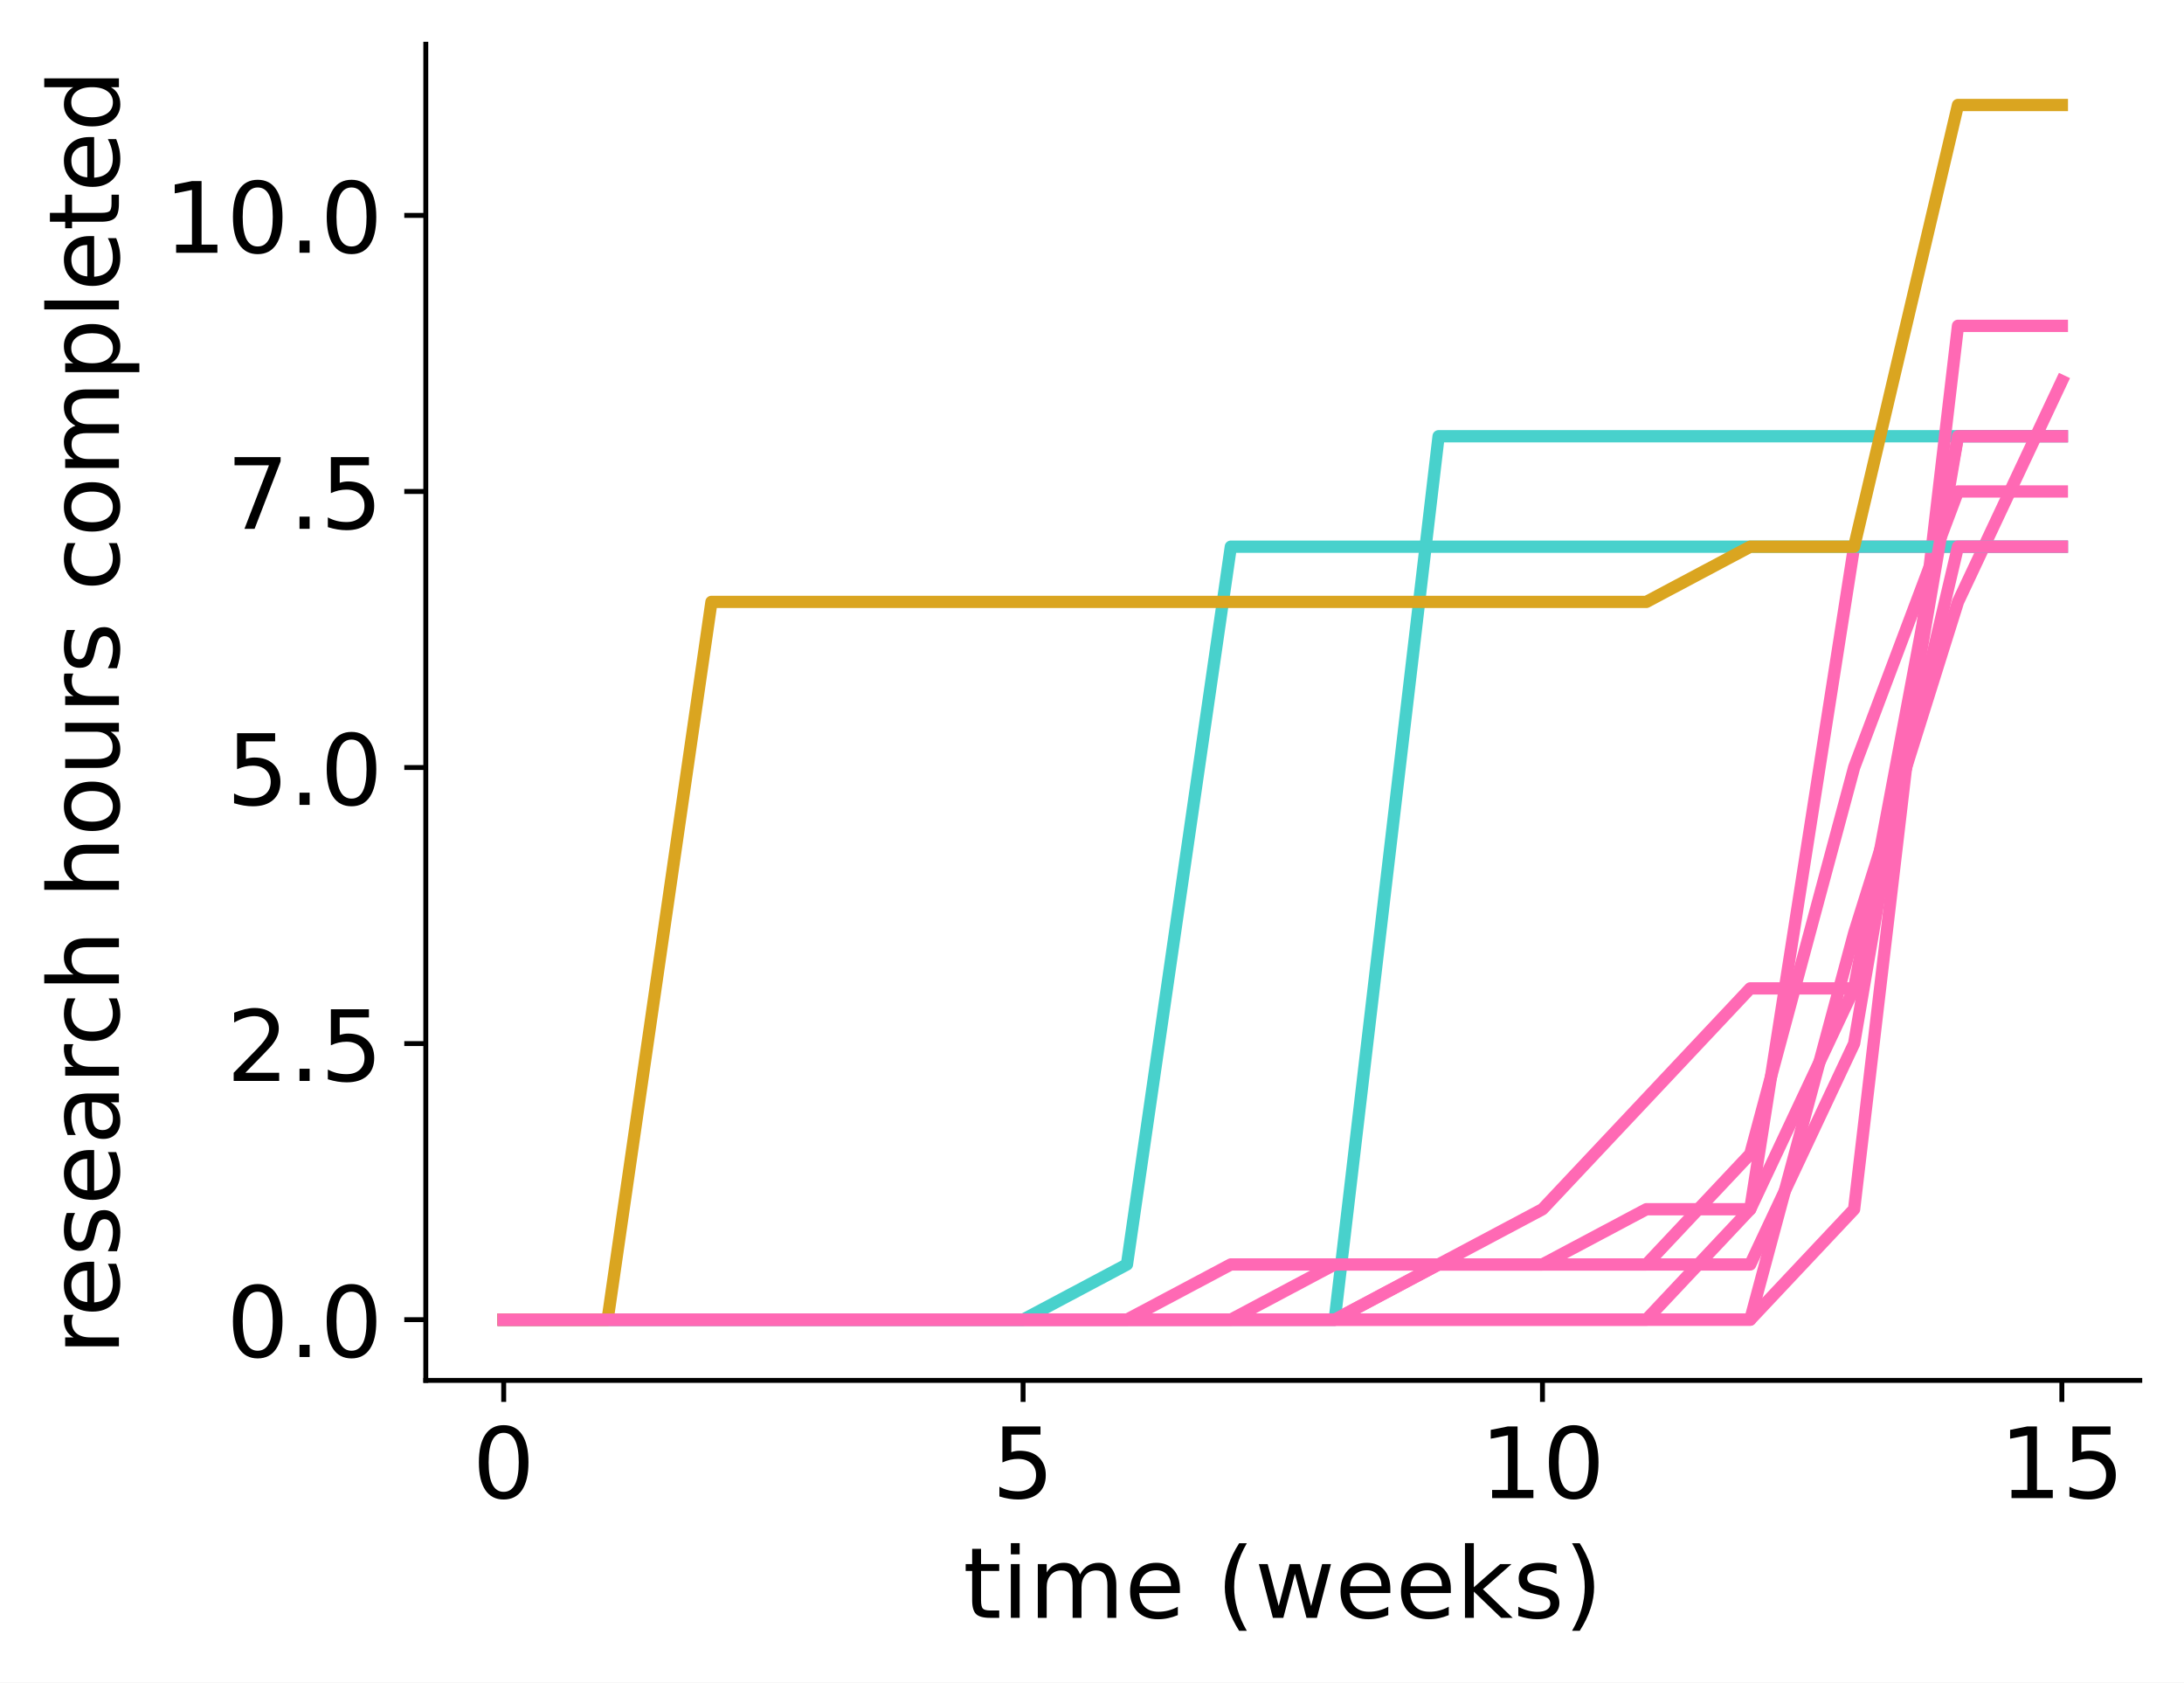
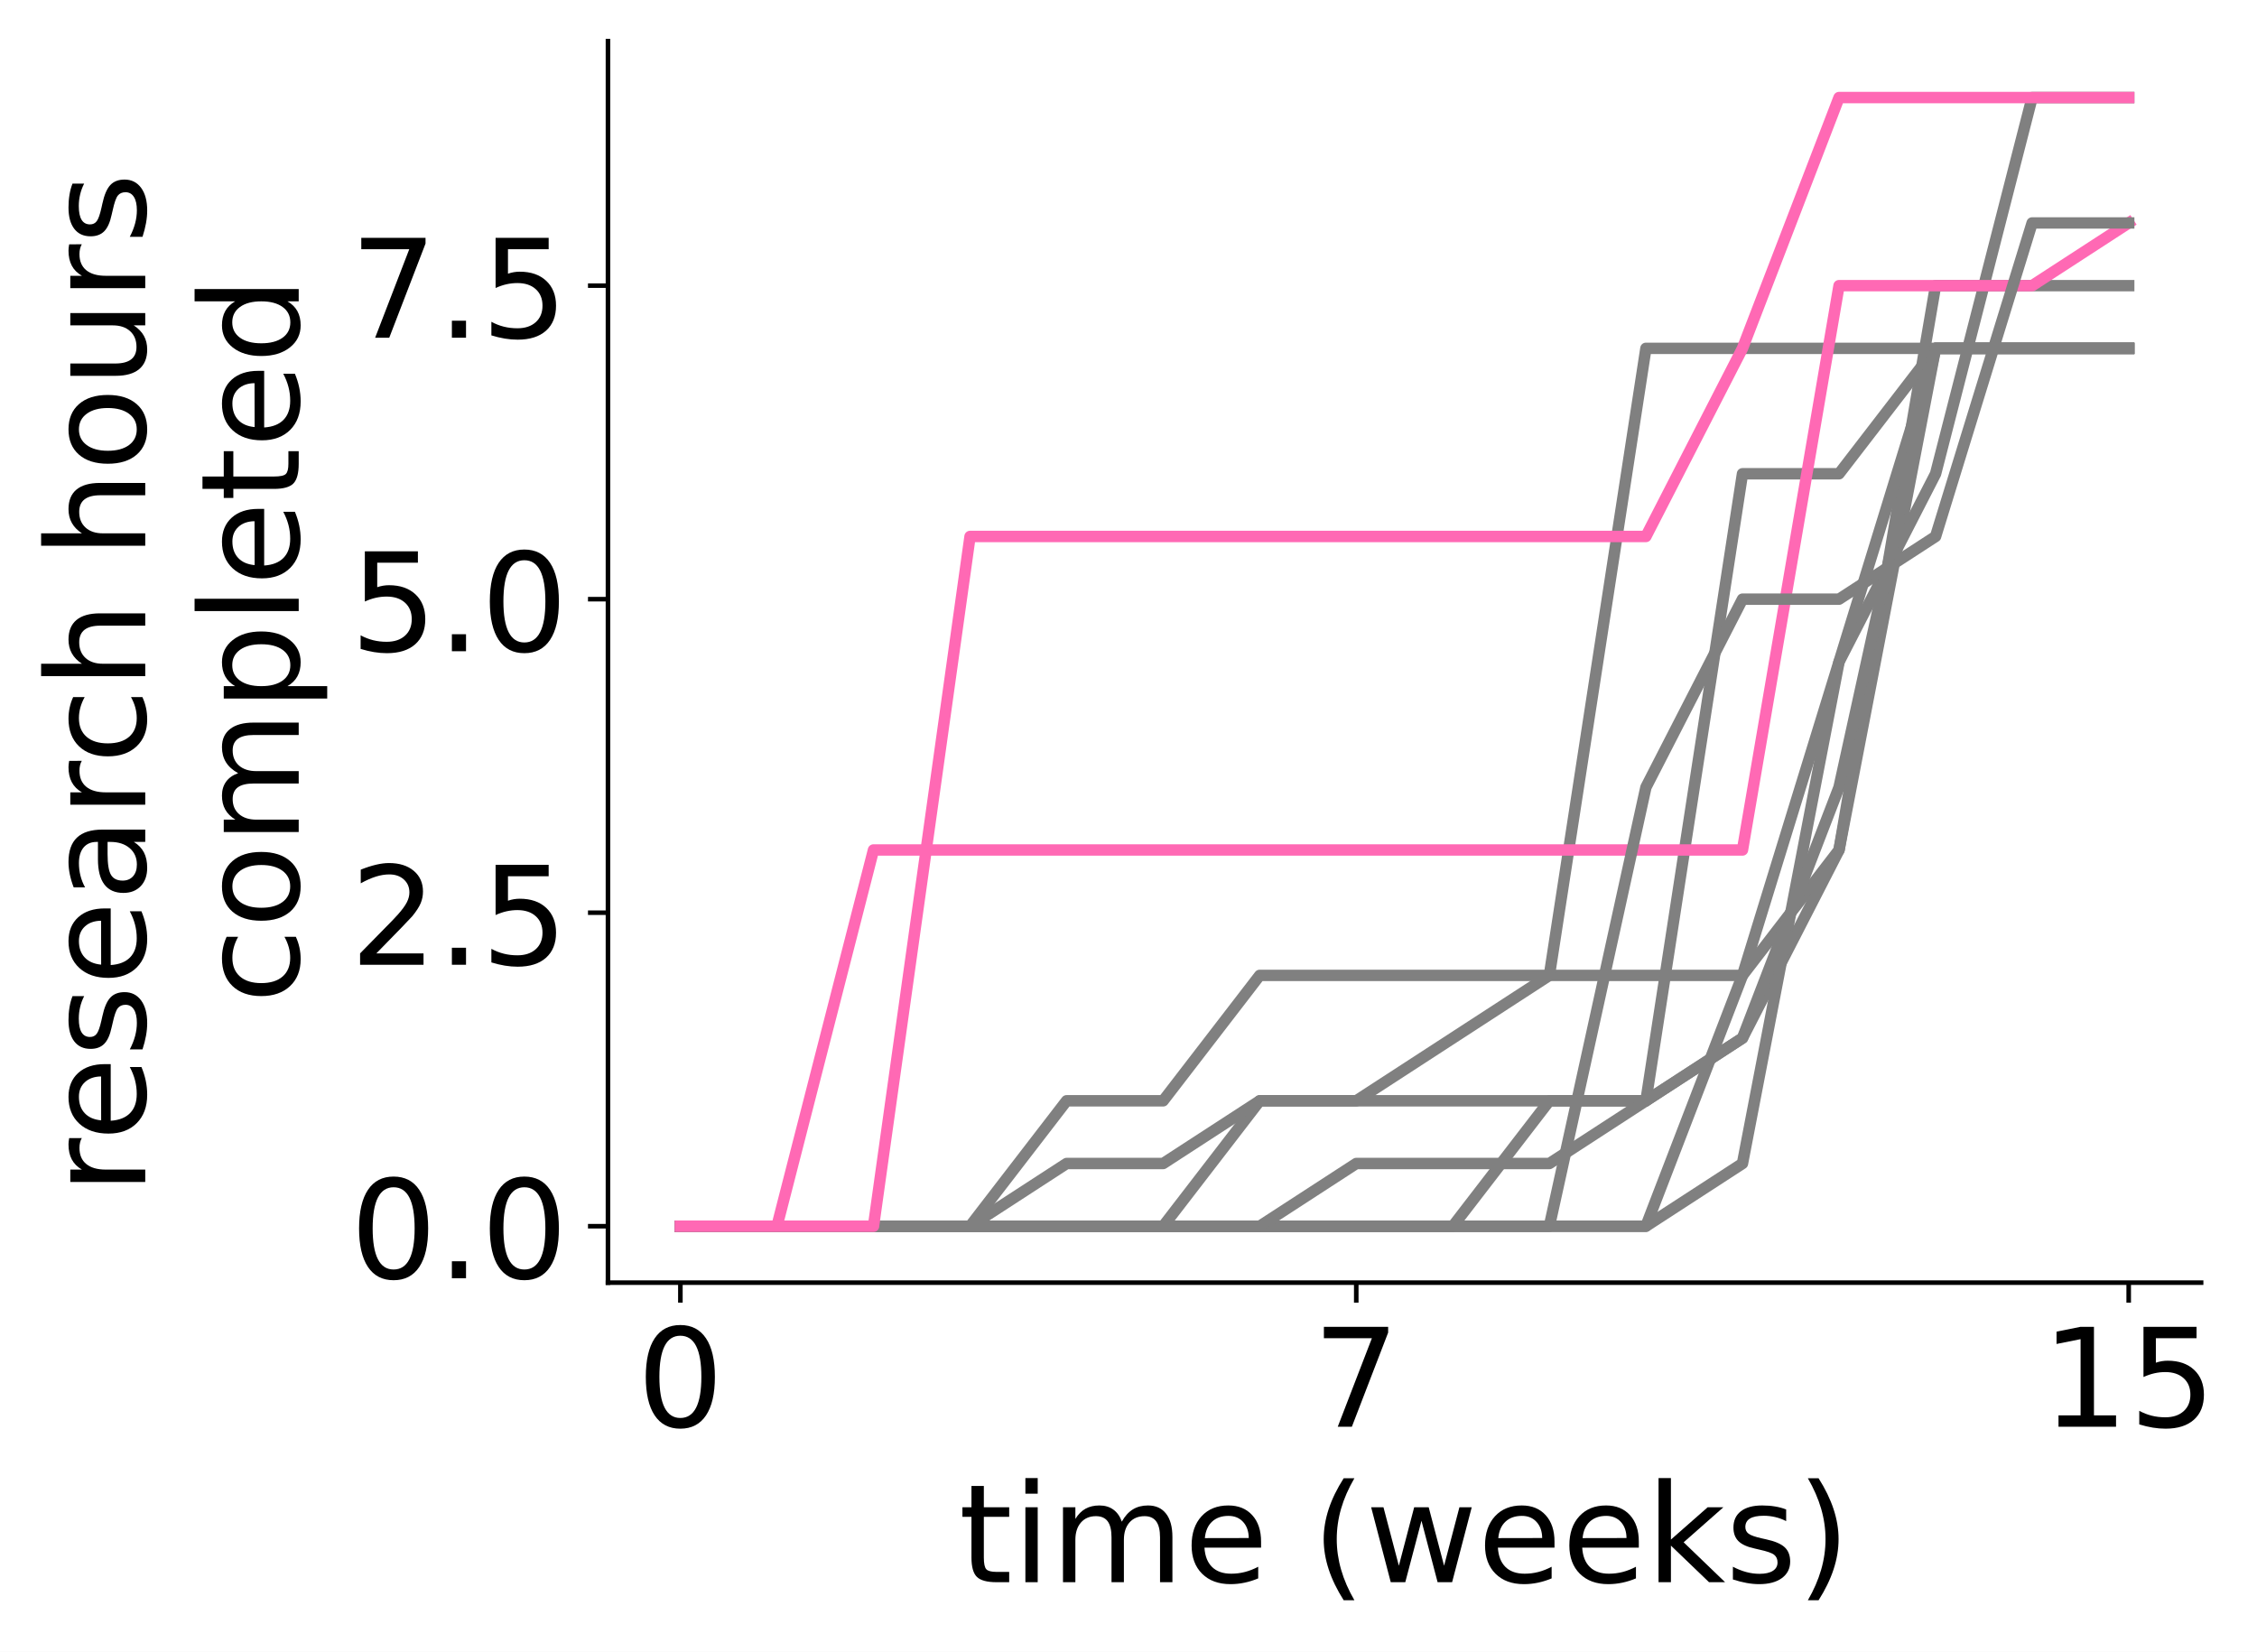
- <svg xmlns="http://www.w3.org/2000/svg" xmlns:xlink="http://www.w3.org/1999/xlink" width="355.51pt" height="273.81pt" viewBox="0 0 355.51 273.81" version="1.1">
+ <svg xmlns="http://www.w3.org/2000/svg" xmlns:xlink="http://www.w3.org/1999/xlink" width="395.258pt" height="289.295pt" viewBox="0 0 395.258 289.295" version="1.1">
  <defs>
    <style type="text/css">*{stroke-linejoin: round; stroke-linecap: butt}</style>
  </defs>
  <g id="figure_1">
    <g id="patch_1">
-       <path d="M 0 273.81  L 355.51 273.81  L 355.51 0  L 0 0  z " style="fill: #ffffff" />
+       <path d="M 0 289.295  L 395.258 289.295  L 395.258 0  L 0 0  z " style="fill: #ffffff" />
    </g>
    <g id="axes_1">
      <g id="patch_2">
-         <path d="M 69.31 224.64  L 348.31 224.64  L 348.31 7.2  L 69.31 7.2  z " style="fill: #ffffff" />
+         <path d="M 106.47 224.64  L 385.47 224.64  L 385.47 7.2  L 106.47 7.2  z " style="fill: #ffffff" />
      </g>
      <g id="matplotlib.axis_1">
        <g id="xtick_1">
          <g id="line2d_1">
            <defs>
-               <path id="m2375c6974d" d="M 0 0  L 0 3.5  " style="stroke: #000000; stroke-width: 0.8" />
-             </defs>
-             <g>
-               <use xlink:href="#m2375c6974d" x="81.992" y="224.64" style="stroke: #000000; stroke-width: 0.8" />
+               <path id="m9083a78026" d="M 0 0  L 0 3.5  " style="stroke: #000000; stroke-width: 0.8" />
+             </defs>
+             <g>
+               <use xlink:href="#m9083a78026" x="119.152" y="224.64" style="stroke: #000000; stroke-width: 0.8" />
            </g>
          </g>
          <g id="text_1">
-             <g transform="translate(76.90182 243.7975) scale(0.16 -0.16)">
+             <g transform="translate(111.5166 249.8762) scale(0.24 -0.24)">
              <defs>
                <path id="DejaVuSans-30" d="M 2034 4250  Q 1547 4250 1301 3770  Q 1056 3291 1056 2328  Q 1056 1369 1301 889  Q 1547 409 2034 409  Q 2525 409 2770 889  Q 3016 1369 3016 2328  Q 3016 3291 2770 3770  Q 2525 4250 2034 4250  z M 2034 4750  Q 2819 4750 3233 4129  Q 3647 3509 3647 2328  Q 3647 1150 3233 529  Q 2819 -91 2034 -91  Q 1250 -91 836 529  Q 422 1150 422 2328  Q 422 3509 836 4129  Q 1250 4750 2034 4750  z " transform="scale(0.015625)" />
              </defs>
              <use xlink:href="#DejaVuSans-30" />
            </g>
          </g>
        </g>
        <g id="xtick_2">
          <g id="line2d_2">
            <g>
-               <use xlink:href="#m2375c6974d" x="166.537" y="224.64" style="stroke: #000000; stroke-width: 0.8" />
+               <use xlink:href="#m9083a78026" x="237.515" y="224.64" style="stroke: #000000; stroke-width: 0.8" />
            </g>
          </g>
          <g id="text_2">
-             <g transform="translate(161.4473 243.7975) scale(0.16 -0.16)">
-               <defs>
-                 <path id="DejaVuSans-35" d="M 691 4666  L 3169 4666  L 3169 4134  L 1269 4134  L 1269 2991  Q 1406 3038 1543 3061  Q 1681 3084 1819 3084  Q 2600 3084 3056 2656  Q 3513 2228 3513 1497  Q 3513 744 3044 326  Q 2575 -91 1722 -91  Q 1428 -91 1123 -41  Q 819 9 494 109  L 494 744  Q 775 591 1075 516  Q 1375 441 1709 441  Q 2250 441 2565 725  Q 2881 1009 2881 1497  Q 2881 1984 2565 2268  Q 2250 2553 1709 2553  Q 1456 2553 1204 2497  Q 953 2441 691 2322  L 691 4666  z " transform="scale(0.015625)" />
-               </defs>
-               <use xlink:href="#DejaVuSans-35" />
+             <g transform="translate(229.8802 249.8762) scale(0.24 -0.24)">
+               <defs>
+                 <path id="DejaVuSans-37" d="M 525 4666  L 3525 4666  L 3525 4397  L 1831 0  L 1172 0  L 2766 4134  L 525 4134  L 525 4666  z " transform="scale(0.015625)" />
+               </defs>
+               <use xlink:href="#DejaVuSans-37" />
            </g>
          </g>
        </g>
        <g id="xtick_3">
          <g id="line2d_3">
            <g>
-               <use xlink:href="#m2375c6974d" x="251.083" y="224.64" style="stroke: #000000; stroke-width: 0.8" />
+               <use xlink:href="#m9083a78026" x="372.788" y="224.64" style="stroke: #000000; stroke-width: 0.8" />
            </g>
          </g>
          <g id="text_3">
-             <g transform="translate(240.9027 243.7975) scale(0.16 -0.16)">
+             <g transform="translate(357.5179 249.8762) scale(0.24 -0.24)">
              <defs>
                <path id="DejaVuSans-31" d="M 794 531  L 1825 531  L 1825 4091  L 703 3866  L 703 4441  L 1819 4666  L 2450 4666  L 2450 531  L 3481 531  L 3481 0  L 794 0  L 794 531  z " transform="scale(0.015625)" />
-               </defs>
-               <use xlink:href="#DejaVuSans-31" />
-               <use xlink:href="#DejaVuSans-30" x="63.623" />
-             </g>
-           </g>
-         </g>
-         <g id="xtick_4">
-           <g id="line2d_4">
-             <g>
-               <use xlink:href="#m2375c6974d" x="335.628" y="224.64" style="stroke: #000000; stroke-width: 0.8" />
-             </g>
-           </g>
-           <g id="text_4">
-             <g transform="translate(325.4482 243.7975) scale(0.16 -0.16)">
+                 <path id="DejaVuSans-35" d="M 691 4666  L 3169 4666  L 3169 4134  L 1269 4134  L 1269 2991  Q 1406 3038 1543 3061  Q 1681 3084 1819 3084  Q 2600 3084 3056 2656  Q 3513 2228 3513 1497  Q 3513 744 3044 326  Q 2575 -91 1722 -91  Q 1428 -91 1123 -41  Q 819 9 494 109  L 494 744  Q 775 591 1075 516  Q 1375 441 1709 441  Q 2250 441 2565 725  Q 2881 1009 2881 1497  Q 2881 1984 2565 2268  Q 2250 2553 1709 2553  Q 1456 2553 1204 2497  Q 953 2441 691 2322  L 691 4666  z " transform="scale(0.015625)" />
+               </defs>
              <use xlink:href="#DejaVuSans-31" />
              <use xlink:href="#DejaVuSans-35" x="63.623" />
            </g>
          </g>
        </g>
-         <g id="text_5">
-           <g transform="translate(156.7637 263.2825) scale(0.16 -0.16)">
+         <g id="text_4">
+           <g transform="translate(167.9004 277.1037) scale(0.24 -0.24)">
            <defs>
              <path id="DejaVuSans-74" d="M 1172 4494  L 1172 3500  L 2356 3500  L 2356 3053  L 1172 3053  L 1172 1153  Q 1172 725 1289 603  Q 1406 481 1766 481  L 2356 481  L 2356 0  L 1766 0  Q 1100 0 847 248  Q 594 497 594 1153  L 594 3053  L 172 3053  L 172 3500  L 594 3500  L 594 4494  L 1172 4494  z " transform="scale(0.015625)" />
              <path id="DejaVuSans-69" d="M 603 3500  L 1178 3500  L 1178 0  L 603 0  L 603 3500  z M 603 4863  L 1178 4863  L 1178 4134  L 603 4134  L 603 4863  z " transform="scale(0.015625)" />
              <path id="DejaVuSans-6d" d="M 3328 2828  Q 3544 3216 3844 3400  Q 4144 3584 4550 3584  Q 5097 3584 5394 3201  Q 5691 2819 5691 2113  L 5691 0  L 5113 0  L 5113 2094  Q 5113 2597 4934 2840  Q 4756 3084 4391 3084  Q 3944 3084 3684 2787  Q 3425 2491 3425 1978  L 3425 0  L 2847 0  L 2847 2094  Q 2847 2600 2669 2842  Q 2491 3084 2119 3084  Q 1678 3084 1418 2786  Q 1159 2488 1159 1978  L 1159 0  L 581 0  L 581 3500  L 1159 3500  L 1159 2956  Q 1356 3278 1631 3431  Q 1906 3584 2284 3584  Q 2666 3584 2933 3390  Q 3200 3197 3328 2828  z " transform="scale(0.015625)" />
              <path id="DejaVuSans-65" d="M 3597 1894  L 3597 1613  L 953 1613  Q 991 1019 1311 708  Q 1631 397 2203 397  Q 2534 397 2845 478  Q 3156 559 3463 722  L 3463 178  Q 3153 47 2828 -22  Q 2503 -91 2169 -91  Q 1331 -91 842 396  Q 353 884 353 1716  Q 353 2575 817 3079  Q 1281 3584 2069 3584  Q 2775 3584 3186 3129  Q 3597 2675 3597 1894  z M 3022 2063  Q 3016 2534 2758 2815  Q 2500 3097 2075 3097  Q 1594 3097 1305 2825  Q 1016 2553 972 2059  L 3022 2063  z " transform="scale(0.015625)" />
              <path id="DejaVuSans-20" transform="scale(0.015625)" />
              <path id="DejaVuSans-28" d="M 1984 4856  Q 1566 4138 1362 3434  Q 1159 2731 1159 2009  Q 1159 1288 1364 580  Q 1569 -128 1984 -844  L 1484 -844  Q 1016 -109 783 600  Q 550 1309 550 2009  Q 550 2706 781 3412  Q 1013 4119 1484 4856  L 1984 4856  z " transform="scale(0.015625)" />
              <path id="DejaVuSans-77" d="M 269 3500  L 844 3500  L 1563 769  L 2278 3500  L 2956 3500  L 3675 769  L 4391 3500  L 4966 3500  L 4050 0  L 3372 0  L 2619 2869  L 1863 0  L 1184 0  L 269 3500  z " transform="scale(0.015625)" />
              <path id="DejaVuSans-6b" d="M 581 4863  L 1159 4863  L 1159 1991  L 2875 3500  L 3609 3500  L 1753 1863  L 3688 0  L 2938 0  L 1159 1709  L 1159 0  L 581 0  L 581 4863  z " transform="scale(0.015625)" />
              <path id="DejaVuSans-73" d="M 2834 3397  L 2834 2853  Q 2591 2978 2328 3040  Q 2066 3103 1784 3103  Q 1356 3103 1142 2972  Q 928 2841 928 2578  Q 928 2378 1081 2264  Q 1234 2150 1697 2047  L 1894 2003  Q 2506 1872 2764 1633  Q 3022 1394 3022 966  Q 3022 478 2636 193  Q 2250 -91 1575 -91  Q 1294 -91 989 -36  Q 684 19 347 128  L 347 722  Q 666 556 975 473  Q 1284 391 1588 391  Q 1994 391 2212 530  Q 2431 669 2431 922  Q 2431 1156 2273 1281  Q 2116 1406 1581 1522  L 1381 1569  Q 847 1681 609 1914  Q 372 2147 372 2553  Q 372 3047 722 3315  Q 1072 3584 1716 3584  Q 2034 3584 2315 3537  Q 2597 3491 2834 3397  z " transform="scale(0.015625)" />
              <path id="DejaVuSans-29" d="M 513 4856  L 1013 4856  Q 1481 4119 1714 3412  Q 1947 2706 1947 2009  Q 1947 1309 1714 600  Q 1481 -109 1013 -844  L 513 -844  Q 928 -128 1133 580  Q 1338 1288 1338 2009  Q 1338 2731 1133 3434  Q 928 4138 513 4856  z " transform="scale(0.015625)" />
            </defs>
            <use xlink:href="#DejaVuSans-74" />
            <use xlink:href="#DejaVuSans-69" x="39.209" />
            <use xlink:href="#DejaVuSans-6d" x="66.992" />
            <use xlink:href="#DejaVuSans-65" x="164.404" />
            <use xlink:href="#DejaVuSans-20" x="225.928" />
            <use xlink:href="#DejaVuSans-28" x="257.715" />
            <use xlink:href="#DejaVuSans-77" x="296.729" />
            <use xlink:href="#DejaVuSans-65" x="378.516" />
            <use xlink:href="#DejaVuSans-65" x="440.039" />
            <use xlink:href="#DejaVuSans-6b" x="501.562" />
            <use xlink:href="#DejaVuSans-73" x="559.473" />
            <use xlink:href="#DejaVuSans-29" x="611.572" />
          </g>
        </g>
      </g>
      <g id="matplotlib.axis_2">
        <g id="ytick_1">
+           <g id="line2d_4">
+             <defs>
+               <path id="mfa4aef0cbb" d="M 0 0  L -3.5 0  " style="stroke: #000000; stroke-width: 0.8" />
+             </defs>
+             <g>
+               <use xlink:href="#mfa4aef0cbb" x="106.47" y="214.756" style="stroke: #000000; stroke-width: 0.8" />
+             </g>
+           </g>
+           <g id="text_5">
+             <g transform="translate(61.30225 223.8745) scale(0.24 -0.24)">
+               <defs>
+                 <path id="DejaVuSans-2e" d="M 684 794  L 1344 794  L 1344 0  L 684 0  L 684 794  z " transform="scale(0.015625)" />
+               </defs>
+               <use xlink:href="#DejaVuSans-30" />
+               <use xlink:href="#DejaVuSans-2e" x="63.623" />
+               <use xlink:href="#DejaVuSans-30" x="95.41" />
+             </g>
+           </g>
+         </g>
+         <g id="ytick_2">
          <g id="line2d_5">
-             <defs>
-               <path id="mee13cc0324" d="M 0 0  L -3.5 0  " style="stroke: #000000; stroke-width: 0.8" />
-             </defs>
-             <g>
-               <use xlink:href="#mee13cc0324" x="69.31" y="214.756" style="stroke: #000000; stroke-width: 0.8" />
+             <g>
+               <use xlink:href="#mfa4aef0cbb" x="106.47" y="159.847" style="stroke: #000000; stroke-width: 0.8" />
            </g>
          </g>
          <g id="text_6">
-             <g transform="translate(36.865 220.8351) scale(0.16 -0.16)">
-               <defs>
-                 <path id="DejaVuSans-2e" d="M 684 794  L 1344 794  L 1344 0  L 684 0  L 684 794  z " transform="scale(0.015625)" />
-               </defs>
-               <use xlink:href="#DejaVuSans-30" />
+             <g transform="translate(61.30225 168.9654) scale(0.24 -0.24)">
+               <defs>
+                 <path id="DejaVuSans-32" d="M 1228 531  L 3431 531  L 3431 0  L 469 0  L 469 531  Q 828 903 1448 1529  Q 2069 2156 2228 2338  Q 2531 2678 2651 2914  Q 2772 3150 2772 3378  Q 2772 3750 2511 3984  Q 2250 4219 1831 4219  Q 1534 4219 1204 4116  Q 875 4013 500 3803  L 500 4441  Q 881 4594 1212 4672  Q 1544 4750 1819 4750  Q 2544 4750 2975 4387  Q 3406 4025 3406 3419  Q 3406 3131 3298 2873  Q 3191 2616 2906 2266  Q 2828 2175 2409 1742  Q 1991 1309 1228 531  z " transform="scale(0.015625)" />
+               </defs>
+               <use xlink:href="#DejaVuSans-32" />
+               <use xlink:href="#DejaVuSans-2e" x="63.623" />
+               <use xlink:href="#DejaVuSans-35" x="95.41" />
+             </g>
+           </g>
+         </g>
+         <g id="ytick_3">
+           <g id="line2d_6">
+             <g>
+               <use xlink:href="#mfa4aef0cbb" x="106.47" y="104.938" style="stroke: #000000; stroke-width: 0.8" />
+             </g>
+           </g>
+           <g id="text_7">
+             <g transform="translate(61.30225 114.0563) scale(0.24 -0.24)">
+               <use xlink:href="#DejaVuSans-35" />
              <use xlink:href="#DejaVuSans-2e" x="63.623" />
              <use xlink:href="#DejaVuSans-30" x="95.41" />
            </g>
          </g>
        </g>
-         <g id="ytick_2">
-           <g id="line2d_6">
-             <g>
-               <use xlink:href="#mee13cc0324" x="69.31" y="169.831" style="stroke: #000000; stroke-width: 0.8" />
-             </g>
-           </g>
-           <g id="text_7">
-             <g transform="translate(36.865 175.9095) scale(0.16 -0.16)">
-               <defs>
-                 <path id="DejaVuSans-32" d="M 1228 531  L 3431 531  L 3431 0  L 469 0  L 469 531  Q 828 903 1448 1529  Q 2069 2156 2228 2338  Q 2531 2678 2651 2914  Q 2772 3150 2772 3378  Q 2772 3750 2511 3984  Q 2250 4219 1831 4219  Q 1534 4219 1204 4116  Q 875 4013 500 3803  L 500 4441  Q 881 4594 1212 4672  Q 1544 4750 1819 4750  Q 2544 4750 2975 4387  Q 3406 4025 3406 3419  Q 3406 3131 3298 2873  Q 3191 2616 2906 2266  Q 2828 2175 2409 1742  Q 1991 1309 1228 531  z " transform="scale(0.015625)" />
-               </defs>
-               <use xlink:href="#DejaVuSans-32" />
+         <g id="ytick_4">
+           <g id="line2d_7">
+             <g>
+               <use xlink:href="#mfa4aef0cbb" x="106.47" y="50.029" style="stroke: #000000; stroke-width: 0.8" />
+             </g>
+           </g>
+           <g id="text_8">
+             <g transform="translate(61.30225 59.14722) scale(0.24 -0.24)">
+               <use xlink:href="#DejaVuSans-37" />
              <use xlink:href="#DejaVuSans-2e" x="63.623" />
              <use xlink:href="#DejaVuSans-35" x="95.41" />
            </g>
          </g>
        </g>
-         <g id="ytick_3">
-           <g id="line2d_7">
-             <g>
-               <use xlink:href="#mee13cc0324" x="69.31" y="124.905" style="stroke: #000000; stroke-width: 0.8" />
-             </g>
-           </g>
-           <g id="text_8">
-             <g transform="translate(36.865 130.9839) scale(0.16 -0.16)">
-               <use xlink:href="#DejaVuSans-35" />
-               <use xlink:href="#DejaVuSans-2e" x="63.623" />
-               <use xlink:href="#DejaVuSans-30" x="95.41" />
-             </g>
-           </g>
-         </g>
-         <g id="ytick_4">
-           <g id="line2d_8">
-             <g>
-               <use xlink:href="#mee13cc0324" x="69.31" y="79.98" style="stroke: #000000; stroke-width: 0.8" />
-             </g>
-           </g>
-           <g id="text_9">
-             <g transform="translate(36.865 86.05825) scale(0.16 -0.16)">
-               <defs>
-                 <path id="DejaVuSans-37" d="M 525 4666  L 3525 4666  L 3525 4397  L 1831 0  L 1172 0  L 2766 4134  L 525 4134  L 525 4666  z " transform="scale(0.015625)" />
-               </defs>
-               <use xlink:href="#DejaVuSans-37" />
-               <use xlink:href="#DejaVuSans-2e" x="63.623" />
-               <use xlink:href="#DejaVuSans-35" x="95.41" />
-             </g>
-           </g>
-         </g>
-         <g id="ytick_5">
-           <g id="line2d_9">
-             <g>
-               <use xlink:href="#mee13cc0324" x="69.31" y="35.054" style="stroke: #000000; stroke-width: 0.8" />
-             </g>
-           </g>
-           <g id="text_10">
-             <g transform="translate(26.685 41.13263) scale(0.16 -0.16)">
-               <use xlink:href="#DejaVuSans-31" />
-               <use xlink:href="#DejaVuSans-30" x="63.623" />
-               <use xlink:href="#DejaVuSans-2e" x="127.246" />
-               <use xlink:href="#DejaVuSans-30" x="159.033" />
-             </g>
-           </g>
-         </g>
-         <g id="text_11">
-           <g transform="translate(19.3575 220.545) rotate(-90) scale(0.16 -0.16)">
+         <g id="text_9">
+           <g transform="translate(25.43625 209.1863) rotate(-90) scale(0.24 -0.24)">
            <defs>
              <path id="DejaVuSans-72" d="M 2631 2963  Q 2534 3019 2420 3045  Q 2306 3072 2169 3072  Q 1681 3072 1420 2755  Q 1159 2438 1159 1844  L 1159 0  L 581 0  L 581 3500  L 1159 3500  L 1159 2956  Q 1341 3275 1631 3429  Q 1922 3584 2338 3584  Q 2397 3584 2469 3576  Q 2541 3569 2628 3553  L 2631 2963  z " transform="scale(0.015625)" />
              <path id="DejaVuSans-61" d="M 2194 1759  Q 1497 1759 1228 1600  Q 959 1441 959 1056  Q 959 750 1161 570  Q 1363 391 1709 391  Q 2188 391 2477 730  Q 2766 1069 2766 1631  L 2766 1759  L 2194 1759  z M 3341 1997  L 3341 0  L 2766 0  L 2766 531  Q 2569 213 2275 61  Q 1981 -91 1556 -91  Q 1019 -91 701 211  Q 384 513 384 1019  Q 384 1609 779 1909  Q 1175 2209 1959 2209  L 2766 2209  L 2766 2266  Q 2766 2663 2505 2880  Q 2244 3097 1772 3097  Q 1472 3097 1187 3025  Q 903 2953 641 2809  L 641 3341  Q 956 3463 1253 3523  Q 1550 3584 1831 3584  Q 2591 3584 2966 3190  Q 3341 2797 3341 1997  z " transform="scale(0.015625)" />
              <path id="DejaVuSans-63" d="M 3122 3366  L 3122 2828  Q 2878 2963 2633 3030  Q 2388 3097 2138 3097  Q 1578 3097 1268 2742  Q 959 2388 959 1747  Q 959 1106 1268 751  Q 1578 397 2138 397  Q 2388 397 2633 464  Q 2878 531 3122 666  L 3122 134  Q 2881 22 2623 -34  Q 2366 -91 2075 -91  Q 1284 -91 818 406  Q 353 903 353 1747  Q 353 2603 823 3093  Q 1294 3584 2113 3584  Q 2378 3584 2631 3529  Q 2884 3475 3122 3366  z " transform="scale(0.015625)" />
              <path id="DejaVuSans-68" d="M 3513 2113  L 3513 0  L 2938 0  L 2938 2094  Q 2938 2591 2744 2837  Q 2550 3084 2163 3084  Q 1697 3084 1428 2787  Q 1159 2491 1159 1978  L 1159 0  L 581 0  L 581 4863  L 1159 4863  L 1159 2956  Q 1366 3272 1645 3428  Q 1925 3584 2291 3584  Q 2894 3584 3203 3211  Q 3513 2838 3513 2113  z " transform="scale(0.015625)" />
              <path id="DejaVuSans-6f" d="M 1959 3097  Q 1497 3097 1228 2736  Q 959 2375 959 1747  Q 959 1119 1226 758  Q 1494 397 1959 397  Q 2419 397 2687 759  Q 2956 1122 2956 1747  Q 2956 2369 2687 2733  Q 2419 3097 1959 3097  z M 1959 3584  Q 2709 3584 3137 3096  Q 3566 2609 3566 1747  Q 3566 888 3137 398  Q 2709 -91 1959 -91  Q 1206 -91 779 398  Q 353 888 353 1747  Q 353 2609 779 3096  Q 1206 3584 1959 3584  z " transform="scale(0.015625)" />
              <path id="DejaVuSans-75" d="M 544 1381  L 544 3500  L 1119 3500  L 1119 1403  Q 1119 906 1312 657  Q 1506 409 1894 409  Q 2359 409 2629 706  Q 2900 1003 2900 1516  L 2900 3500  L 3475 3500  L 3475 0  L 2900 0  L 2900 538  Q 2691 219 2414 64  Q 2138 -91 1772 -91  Q 1169 -91 856 284  Q 544 659 544 1381  z M 1991 3584  L 1991 3584  z " transform="scale(0.015625)" />
-               <path id="DejaVuSans-70" d="M 1159 525  L 1159 -1331  L 581 -1331  L 581 3500  L 1159 3500  L 1159 2969  Q 1341 3281 1617 3432  Q 1894 3584 2278 3584  Q 2916 3584 3314 3078  Q 3713 2572 3713 1747  Q 3713 922 3314 415  Q 2916 -91 2278 -91  Q 1894 -91 1617 61  Q 1341 213 1159 525  z M 3116 1747  Q 3116 2381 2855 2742  Q 2594 3103 2138 3103  Q 1681 3103 1420 2742  Q 1159 2381 1159 1747  Q 1159 1113 1420 752  Q 1681 391 2138 391  Q 2594 391 2855 752  Q 3116 1113 3116 1747  z " transform="scale(0.015625)" />
-               <path id="DejaVuSans-6c" d="M 603 4863  L 1178 4863  L 1178 0  L 603 0  L 603 4863  z " transform="scale(0.015625)" />
-               <path id="DejaVuSans-64" d="M 2906 2969  L 2906 4863  L 3481 4863  L 3481 0  L 2906 0  L 2906 525  Q 2725 213 2448 61  Q 2172 -91 1784 -91  Q 1150 -91 751 415  Q 353 922 353 1747  Q 353 2572 751 3078  Q 1150 3584 1784 3584  Q 2172 3584 2448 3432  Q 2725 3281 2906 2969  z M 947 1747  Q 947 1113 1208 752  Q 1469 391 1925 391  Q 2381 391 2643 752  Q 2906 1113 2906 1747  Q 2906 2381 2643 2742  Q 2381 3103 1925 3103  Q 1469 3103 1208 2742  Q 947 2381 947 1747  z " transform="scale(0.015625)" />
            </defs>
            <use xlink:href="#DejaVuSans-72" />
            <use xlink:href="#DejaVuSans-65" x="38.863" />
            <use xlink:href="#DejaVuSans-73" x="100.387" />
            <use xlink:href="#DejaVuSans-65" x="152.486" />
            <use xlink:href="#DejaVuSans-61" x="214.01" />
            <use xlink:href="#DejaVuSans-72" x="275.289" />
            <use xlink:href="#DejaVuSans-63" x="314.152" />
            <use xlink:href="#DejaVuSans-68" x="369.133" />
            <use xlink:href="#DejaVuSans-20" x="432.512" />
            <use xlink:href="#DejaVuSans-68" x="464.299" />
            <use xlink:href="#DejaVuSans-6f" x="527.678" />
            <use xlink:href="#DejaVuSans-75" x="588.859" />
            <use xlink:href="#DejaVuSans-72" x="652.238" />
            <use xlink:href="#DejaVuSans-73" x="693.352" />
            <use xlink:href="#DejaVuSans-20" x="745.451" />
-             <use xlink:href="#DejaVuSans-63" x="777.238" />
-             <use xlink:href="#DejaVuSans-6f" x="832.219" />
-             <use xlink:href="#DejaVuSans-6d" x="893.4" />
-             <use xlink:href="#DejaVuSans-70" x="990.812" />
-             <use xlink:href="#DejaVuSans-6c" x="1054.289" />
-             <use xlink:href="#DejaVuSans-65" x="1082.072" />
-             <use xlink:href="#DejaVuSans-74" x="1143.596" />
-             <use xlink:href="#DejaVuSans-65" x="1182.805" />
-             <use xlink:href="#DejaVuSans-64" x="1244.328" />
-           </g>
-         </g>
+           </g>
+           <g transform="translate(52.311 183.405) rotate(-90) scale(0.24 -0.24)">
+             <defs>
+               <path id="DejaVuSans-70" d="M 1159 525  L 1159 -1331  L 581 -1331  L 581 3500  L 1159 3500  L 1159 2969  Q 1341 3281 1617 3432  Q 1894 3584 2278 3584  Q 2916 3584 3314 3078  Q 3713 2572 3713 1747  Q 3713 922 3314 415  Q 2916 -91 2278 -91  Q 1894 -91 1617 61  Q 1341 213 1159 525  z M 3116 1747  Q 3116 2381 2855 2742  Q 2594 3103 2138 3103  Q 1681 3103 1420 2742  Q 1159 2381 1159 1747  Q 1159 1113 1420 752  Q 1681 391 2138 391  Q 2594 391 2855 752  Q 3116 1113 3116 1747  z " transform="scale(0.015625)" />
+               <path id="DejaVuSans-6c" d="M 603 4863  L 1178 4863  L 1178 0  L 603 0  L 603 4863  z " transform="scale(0.015625)" />
+               <path id="DejaVuSans-64" d="M 2906 2969  L 2906 4863  L 3481 4863  L 3481 0  L 2906 0  L 2906 525  Q 2725 213 2448 61  Q 2172 -91 1784 -91  Q 1150 -91 751 415  Q 353 922 353 1747  Q 353 2572 751 3078  Q 1150 3584 1784 3584  Q 2172 3584 2448 3432  Q 2725 3281 2906 2969  z M 947 1747  Q 947 1113 1208 752  Q 1469 391 1925 391  Q 2381 391 2643 752  Q 2906 1113 2906 1747  Q 2906 2381 2643 2742  Q 2381 3103 1925 3103  Q 1469 3103 1208 2742  Q 947 2381 947 1747  z " transform="scale(0.015625)" />
+             </defs>
+             <use xlink:href="#DejaVuSans-20" />
+             <use xlink:href="#DejaVuSans-63" x="31.787" />
+             <use xlink:href="#DejaVuSans-6f" x="86.768" />
+             <use xlink:href="#DejaVuSans-6d" x="147.949" />
+             <use xlink:href="#DejaVuSans-70" x="245.361" />
+             <use xlink:href="#DejaVuSans-6c" x="308.838" />
+             <use xlink:href="#DejaVuSans-65" x="336.621" />
+             <use xlink:href="#DejaVuSans-74" x="398.145" />
+             <use xlink:href="#DejaVuSans-65" x="437.354" />
+             <use xlink:href="#DejaVuSans-64" x="498.877" />
+           </g>
+         </g>
+       </g>
+       <g id="line2d_8">
+         <path d="M 119.152 214.756  L 136.061 214.756  L 152.97 214.756  L 169.879 214.756  L 186.788 214.756  L 203.697 214.756  L 220.606 192.793  L 237.515 192.793  L 254.424 181.811  L 271.333 170.829  L 288.242 170.829  L 305.152 170.829  L 322.061 148.865  L 338.97 61.011  L 355.879 61.011  L 372.788 61.011  " clip-path="url(#p92c5ae5b14)" style="fill: none; stroke: #808080; stroke-width: 2; stroke-linecap: square" />
+       </g>
+       <g id="line2d_9">
+         <path d="M 119.152 214.756  L 136.061 214.756  L 152.97 214.756  L 169.879 214.756  L 186.788 203.775  L 203.697 203.775  L 220.606 192.793  L 237.515 192.793  L 254.424 192.793  L 271.333 192.793  L 288.242 192.793  L 305.152 181.811  L 322.061 148.865  L 338.97 50.029  L 355.879 50.029  L 372.788 50.029  " clip-path="url(#p92c5ae5b14)" style="fill: none; stroke: #808080; stroke-width: 2; stroke-linecap: square" />
      </g>
      <g id="line2d_10">
-         <path d="M 81.992 214.756  L 98.901 214.756  L 115.81 214.756  L 132.719 214.756  L 149.628 214.756  L 166.537 214.756  L 183.446 214.756  L 200.355 205.771  L 217.265 205.771  L 234.174 205.771  L 251.083 205.771  L 267.992 205.771  L 284.901 187.801  L 301.81 124.905  L 318.719 79.98  L 335.628 79.98  " clip-path="url(#pd2e7aaddc5)" style="fill: none; stroke: #ff69b4; stroke-width: 2; stroke-linecap: square" />
+         <path d="M 119.152 214.756  L 136.061 214.756  L 152.97 214.756  L 169.879 214.756  L 186.788 214.756  L 203.697 214.756  L 220.606 214.756  L 237.515 214.756  L 254.424 214.756  L 271.333 214.756  L 288.242 214.756  L 305.152 203.775  L 322.061 115.92  L 338.97 82.975  L 355.879 17.084  L 372.788 17.084  " clip-path="url(#p92c5ae5b14)" style="fill: none; stroke: #808080; stroke-width: 2; stroke-linecap: square" />
      </g>
      <g id="line2d_11">
-         <path d="M 81.992 214.756  L 98.901 214.756  L 115.81 214.756  L 132.719 214.756  L 149.628 214.756  L 166.537 214.756  L 183.446 214.756  L 200.355 214.756  L 217.265 214.756  L 234.174 205.771  L 251.083 196.786  L 267.992 178.816  L 284.901 160.846  L 301.81 160.846  L 318.719 70.994  L 335.628 70.994  " clip-path="url(#pd2e7aaddc5)" style="fill: none; stroke: #ff69b4; stroke-width: 2; stroke-linecap: square" />
+         <path d="M 119.152 214.756  L 136.061 214.756  L 152.97 214.756  L 169.879 214.756  L 186.788 214.756  L 203.697 214.756  L 220.606 214.756  L 237.515 214.756  L 254.424 214.756  L 271.333 192.793  L 288.242 192.793  L 305.152 82.975  L 322.061 82.975  L 338.97 61.011  L 355.879 61.011  L 372.788 61.011  " clip-path="url(#p92c5ae5b14)" style="fill: none; stroke: #808080; stroke-width: 2; stroke-linecap: square" />
      </g>
      <g id="line2d_12">
-         <path d="M 81.992 214.756  L 98.901 214.756  L 115.81 214.756  L 132.719 214.756  L 149.628 214.756  L 166.537 214.756  L 183.446 214.756  L 200.355 214.756  L 217.265 214.756  L 234.174 214.756  L 251.083 214.756  L 267.992 214.756  L 284.901 196.786  L 301.81 88.965  L 318.719 88.965  L 335.628 88.965  " clip-path="url(#pd2e7aaddc5)" style="fill: none; stroke: #ff69b4; stroke-width: 2; stroke-linecap: square" />
+         <path d="M 119.152 214.756  L 136.061 214.756  L 152.97 214.756  L 169.879 214.756  L 186.788 192.793  L 203.697 192.793  L 220.606 170.829  L 237.515 170.829  L 254.424 170.829  L 271.333 170.829  L 288.242 61.011  L 305.152 61.011  L 322.061 61.011  L 338.97 61.011  L 355.879 61.011  L 372.788 61.011  " clip-path="url(#p92c5ae5b14)" style="fill: none; stroke: #808080; stroke-width: 2; stroke-linecap: square" />
      </g>
      <g id="line2d_13">
-         <path d="M 81.992 214.756  L 98.901 214.756  L 115.81 214.756  L 132.719 214.756  L 149.628 214.756  L 166.537 214.756  L 183.446 214.756  L 200.355 214.756  L 217.265 214.756  L 234.174 70.994  L 251.083 70.994  L 267.992 70.994  L 284.901 70.994  L 301.81 70.994  L 318.719 70.994  L 335.628 70.994  " clip-path="url(#pd2e7aaddc5)" style="fill: none; stroke: #48d1cc; stroke-width: 2; stroke-linecap: square" />
+         <path d="M 119.152 214.756  L 136.061 214.756  L 152.97 148.865  L 169.879 148.865  L 186.788 148.865  L 203.697 148.865  L 220.606 148.865  L 237.515 148.865  L 254.424 148.865  L 271.333 148.865  L 288.242 148.865  L 305.152 148.865  L 322.061 50.029  L 338.97 50.029  L 355.879 50.029  L 372.788 39.047  " clip-path="url(#p92c5ae5b14)" style="fill: none; stroke: #ff69b4; stroke-width: 2; stroke-linecap: square" />
      </g>
      <g id="line2d_14">
-         <path d="M 81.992 214.756  L 98.901 214.756  L 115.81 214.756  L 132.719 214.756  L 149.628 214.756  L 166.537 214.756  L 183.446 214.756  L 200.355 214.756  L 217.265 214.756  L 234.174 214.756  L 251.083 214.756  L 267.992 214.756  L 284.901 214.756  L 301.81 151.86  L 318.719 97.95  L 335.628 62.009  " clip-path="url(#pd2e7aaddc5)" style="fill: none; stroke: #ff69b4; stroke-width: 2; stroke-linecap: square" />
+         <path d="M 119.152 214.756  L 136.061 214.756  L 152.97 214.756  L 169.879 214.756  L 186.788 214.756  L 203.697 214.756  L 220.606 214.756  L 237.515 214.756  L 254.424 214.756  L 271.333 214.756  L 288.242 137.884  L 305.152 104.938  L 322.061 104.938  L 338.97 93.956  L 355.879 39.047  L 372.788 39.047  " clip-path="url(#p92c5ae5b14)" style="fill: none; stroke: #808080; stroke-width: 2; stroke-linecap: square" />
      </g>
      <g id="line2d_15">
-         <path d="M 81.992 214.756  L 98.901 214.756  L 115.81 214.756  L 132.719 214.756  L 149.628 214.756  L 166.537 214.756  L 183.446 214.756  L 200.355 214.756  L 217.265 214.756  L 234.174 214.756  L 251.083 214.756  L 267.992 214.756  L 284.901 214.756  L 301.81 196.786  L 318.719 53.024  L 335.628 53.024  " clip-path="url(#pd2e7aaddc5)" style="fill: none; stroke: #ff69b4; stroke-width: 2; stroke-linecap: square" />
+         <path d="M 119.152 214.756  L 136.061 214.756  L 152.97 214.756  L 169.879 214.756  L 186.788 214.756  L 203.697 214.756  L 220.606 214.756  L 237.515 214.756  L 254.424 214.756  L 271.333 214.756  L 288.242 214.756  L 305.152 170.829  L 322.061 115.92  L 338.97 61.011  L 355.879 61.011  L 372.788 61.011  " clip-path="url(#p92c5ae5b14)" style="fill: none; stroke: #808080; stroke-width: 2; stroke-linecap: square" />
      </g>
      <g id="line2d_16">
-         <path d="M 81.992 214.756  L 98.901 214.756  L 115.81 214.756  L 132.719 214.756  L 149.628 214.756  L 166.537 214.756  L 183.446 205.771  L 200.355 88.965  L 217.265 88.965  L 234.174 88.965  L 251.083 88.965  L 267.992 88.965  L 284.901 88.965  L 301.81 88.965  L 318.719 88.965  L 335.628 88.965  " clip-path="url(#pd2e7aaddc5)" style="fill: none; stroke: #48d1cc; stroke-width: 2; stroke-linecap: square" />
+         <path d="M 119.152 214.756  L 136.061 214.756  L 152.97 214.756  L 169.879 214.756  L 186.788 214.756  L 203.697 214.756  L 220.606 214.756  L 237.515 203.775  L 254.424 203.775  L 271.333 203.775  L 288.242 192.793  L 305.152 181.811  L 322.061 137.884  L 338.97 61.011  L 355.879 61.011  L 372.788 61.011  " clip-path="url(#p92c5ae5b14)" style="fill: none; stroke: #808080; stroke-width: 2; stroke-linecap: square" />
      </g>
      <g id="line2d_17">
-         <path d="M 81.992 214.756  L 98.901 214.756  L 115.81 214.756  L 132.719 214.756  L 149.628 214.756  L 166.537 214.756  L 183.446 214.756  L 200.355 214.756  L 217.265 205.771  L 234.174 205.771  L 251.083 205.771  L 267.992 205.771  L 284.901 205.771  L 301.81 169.831  L 318.719 70.994  L 335.628 70.994  " clip-path="url(#pd2e7aaddc5)" style="fill: none; stroke: #ff69b4; stroke-width: 2; stroke-linecap: square" />
-       </g>
-       <g id="line2d_18">
-         <path d="M 81.992 214.756  L 98.901 214.756  L 115.81 97.95  L 132.719 97.95  L 149.628 97.95  L 166.537 97.95  L 183.446 97.95  L 200.355 97.95  L 217.265 97.95  L 234.174 97.95  L 251.083 97.95  L 267.992 97.95  L 284.901 88.965  L 301.81 88.965  L 318.719 17.084  L 335.628 17.084  " clip-path="url(#pd2e7aaddc5)" style="fill: none; stroke: #daa520; stroke-width: 2; stroke-linecap: square" />
-       </g>
-       <g id="line2d_19">
-         <path d="M 81.992 214.756  L 98.901 214.756  L 115.81 214.756  L 132.719 214.756  L 149.628 214.756  L 166.537 214.756  L 183.446 214.756  L 200.355 214.756  L 217.265 214.756  L 234.174 205.771  L 251.083 205.771  L 267.992 196.786  L 284.901 196.786  L 301.81 160.846  L 318.719 88.965  L 335.628 88.965  " clip-path="url(#pd2e7aaddc5)" style="fill: none; stroke: #ff69b4; stroke-width: 2; stroke-linecap: square" />
+         <path d="M 119.152 214.756  L 136.061 214.756  L 152.97 214.756  L 169.879 93.956  L 186.788 93.956  L 203.697 93.956  L 220.606 93.956  L 237.515 93.956  L 254.424 93.956  L 271.333 93.956  L 288.242 93.956  L 305.152 61.011  L 322.061 17.084  L 338.97 17.084  L 355.879 17.084  L 372.788 17.084  " clip-path="url(#p92c5ae5b14)" style="fill: none; stroke: #ff69b4; stroke-width: 2; stroke-linecap: square" />
      </g>
      <g id="patch_3">
-         <path d="M 69.31 224.64  L 69.31 7.2  " style="fill: none; stroke: #000000; stroke-width: 0.8; stroke-linejoin: miter; stroke-linecap: square" />
+         <path d="M 106.47 224.64  L 106.47 7.2  " style="fill: none; stroke: #000000; stroke-width: 0.8; stroke-linejoin: miter; stroke-linecap: square" />
      </g>
      <g id="patch_4">
-         <path d="M 69.31 224.64  L 348.31 224.64  " style="fill: none; stroke: #000000; stroke-width: 0.8; stroke-linejoin: miter; stroke-linecap: square" />
+         <path d="M 106.47 224.64  L 385.47 224.64  " style="fill: none; stroke: #000000; stroke-width: 0.8; stroke-linejoin: miter; stroke-linecap: square" />
      </g>
    </g>
  </g>
  <defs>
-     <clipPath id="pd2e7aaddc5">
-       <rect x="69.31" y="7.2" width="279" height="217.44" />
+     <clipPath id="p92c5ae5b14">
+       <rect x="106.47" y="7.2" width="279" height="217.44" />
    </clipPath>
  </defs>
</svg>
